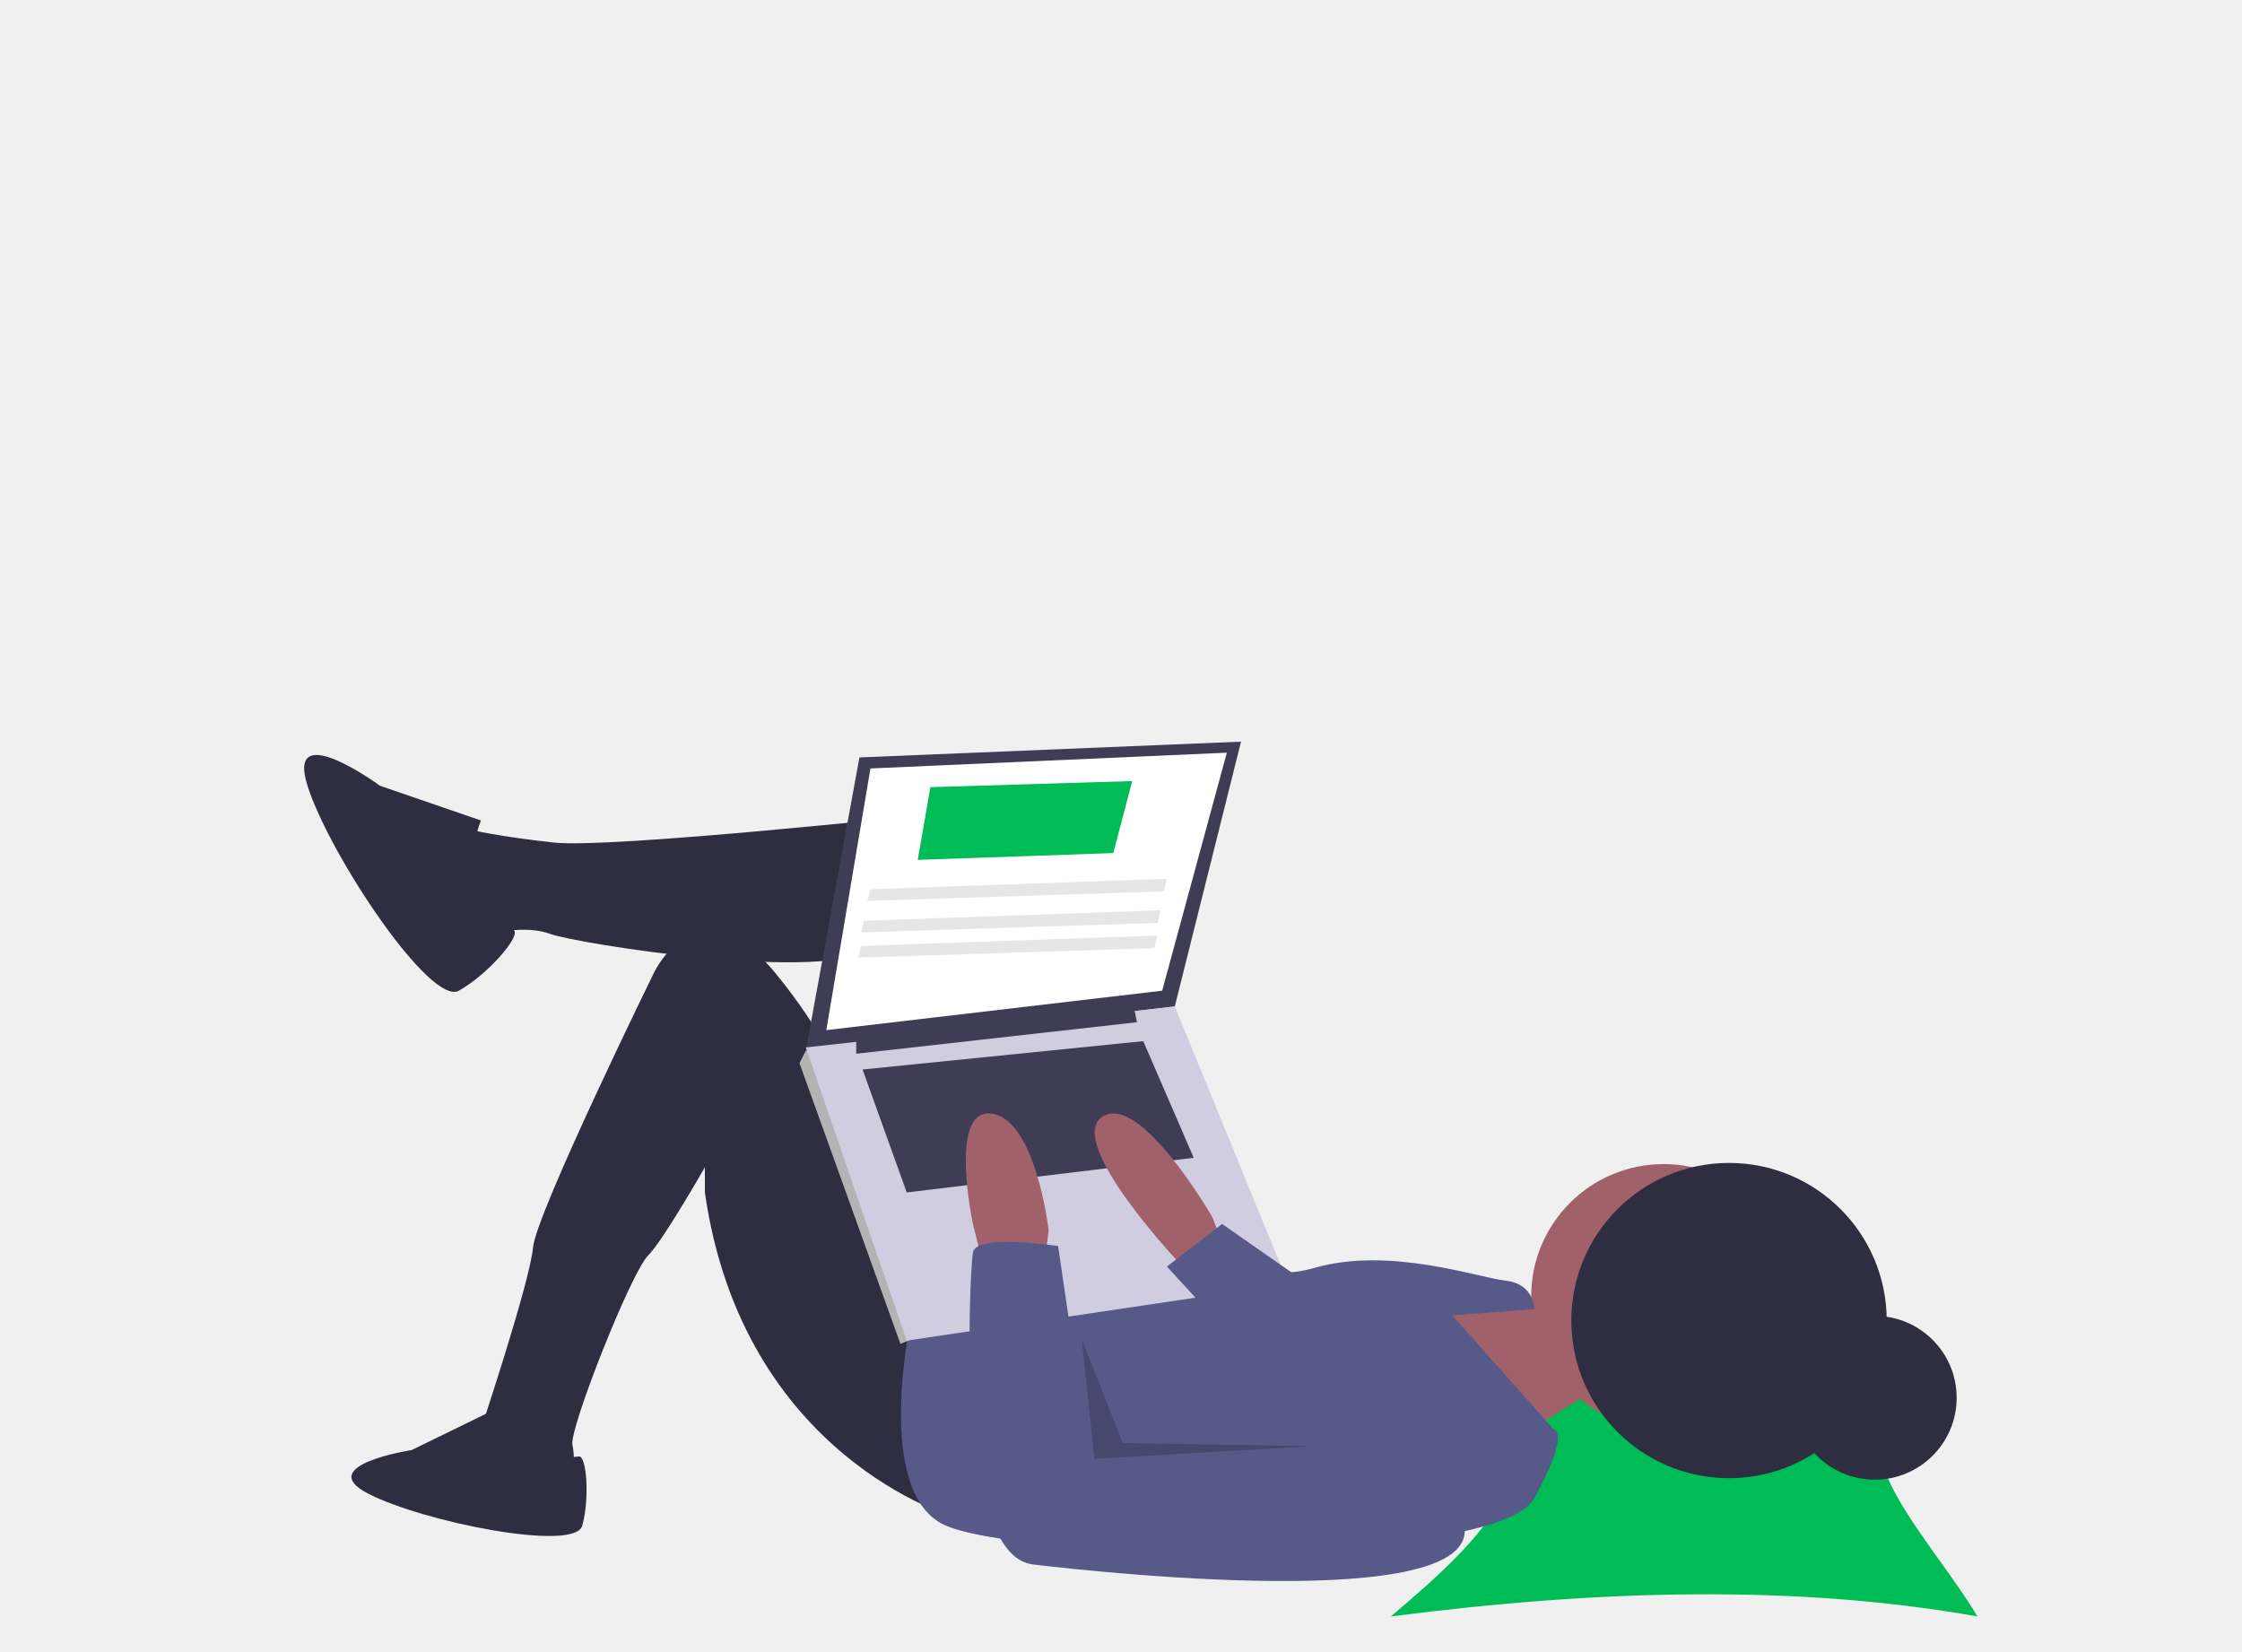
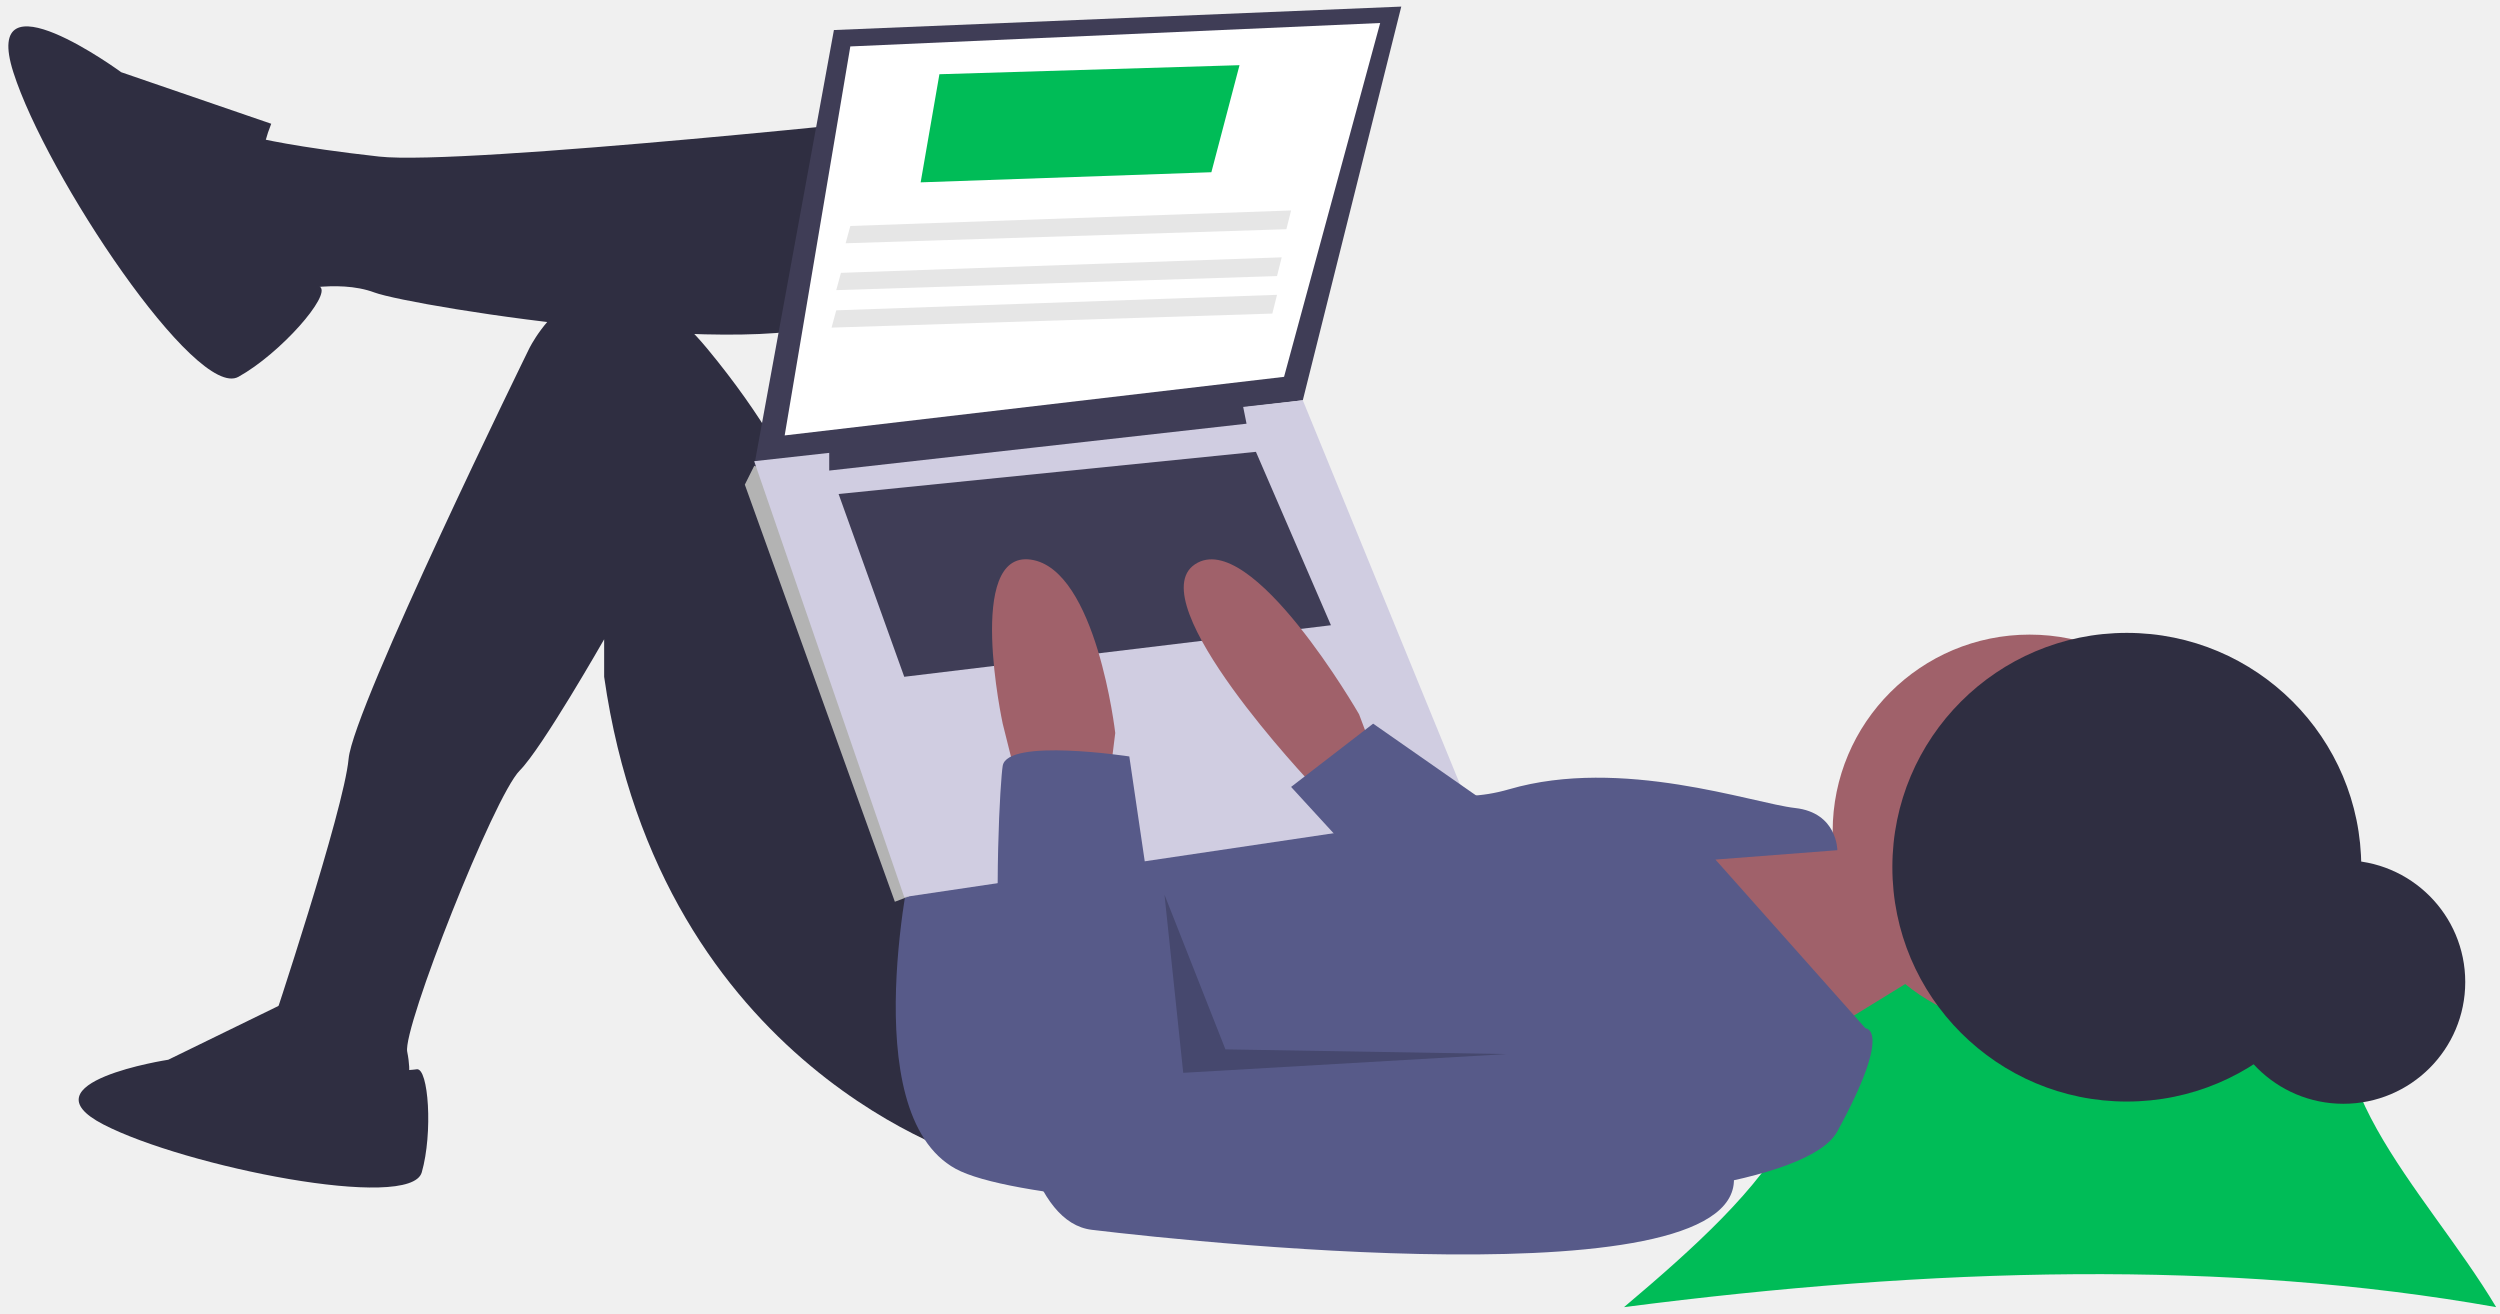
- <svg xmlns="http://www.w3.org/2000/svg" width="368" height="271" viewBox="0 0 368 271" fill="none">
-   <path d="M324.576 265.308C294.863 260.023 262.372 260.901 228.29 265.308C243.824 252.201 257.231 239.093 241.697 225.986C271.998 232.234 276.242 231.601 309.95 225.986C302.132 239.093 316.757 252.201 324.576 265.308Z" fill="#00BC57" />
-   <path d="M317.328 259.716C292.089 255.497 264.489 256.199 235.537 259.716C248.733 249.254 260.122 238.791 246.926 228.328C272.666 233.315 276.271 232.811 304.904 228.328C298.263 238.791 310.687 249.254 317.328 259.716Z" fill="#00BC57" />
-   <path d="M307.715 242.858C315.142 242.858 321.163 236.84 321.163 229.417C321.163 221.993 315.142 215.975 307.715 215.975C300.288 215.975 294.267 221.993 294.267 229.417C294.267 236.84 300.288 242.858 307.715 242.858Z" fill="#2F2E41" />
-   <path d="M246.667 213.826L255.985 215.379L260.644 228.831L247.185 237.11L231.655 213.826H246.149H246.667Z" fill="#A0616A" />
-   <path d="M273.068 234.523C285.076 234.523 294.81 224.793 294.81 212.792C294.81 200.79 285.076 191.061 273.068 191.061C261.06 191.061 251.326 200.79 251.326 212.792C251.326 224.793 261.06 234.523 273.068 234.523Z" fill="#A0616A" />
-   <path d="M152.97 133.628C152.97 133.628 100.168 139.32 90.85 138.285C81.532 137.25 77.391 136.215 77.391 136.215C77.391 136.215 71.179 144.494 74.285 148.116C76.024 150.203 78.129 151.956 80.497 153.29C80.497 153.29 86.191 151.738 90.332 153.29C94.474 154.842 136.405 161.568 143.652 155.359C150.899 149.151 152.97 133.628 152.97 133.628Z" fill="#2F2E41" />
-   <path d="M156.593 249.01C156.593 249.01 121.91 239.179 115.698 195.717V191.578C115.698 191.578 108.836 203.611 106.38 206.065C103.533 208.911 93.438 234.523 93.956 237.11C94.474 239.697 93.956 240.732 93.956 240.732L78.944 239.179V234.523C78.944 234.523 86.968 210.463 87.485 204.772C88.003 199.08 107.415 159.499 107.415 159.499C107.415 159.499 114.663 144.494 127.087 159.499C139.511 174.504 140.546 184.852 140.546 184.852L156.593 215.896L156.593 249.01Z" fill="#2F2E41" />
-   <path d="M78.944 134.663L62.379 128.972C62.379 128.972 46.849 117.589 50.472 128.972C54.096 140.355 70.661 165.19 75.32 162.603C79.979 160.016 85.582 153.595 84.334 152.666C83.085 151.738 74.802 145.011 78.944 134.663Z" fill="#2F2E41" />
-   <path d="M80.946 231.468L67.574 237.996C67.574 237.996 51.403 240.482 60.421 245.145C69.44 249.807 94.318 254.78 95.562 250.429C96.806 246.077 96.313 238.855 95.004 239.047C93.696 239.239 84.678 240.171 80.946 231.468Z" fill="#2F2E41" />
-   <path d="M149.864 214.861C149.864 214.861 143.134 243.836 154.523 250.045C165.911 256.254 245.632 257.289 251.844 245.906C258.056 234.523 254.95 234.523 254.95 234.523L238.384 215.896L251.844 214.861C251.844 214.861 251.844 210.722 247.185 210.205C242.526 209.687 228.031 204.513 215.607 208.135C203.183 211.757 195.936 200.891 195.936 200.891L149.864 214.861Z" fill="#575A89" />
-   <path d="M141.064 124.315L132.263 172.434L192.83 165.19L203.701 121.728L141.064 124.315Z" fill="#3F3D56" />
-   <path d="M142.876 126.126L135.628 169.071L190.759 162.603L201.371 123.539L142.876 126.126Z" fill="white" />
-   <path d="M134.334 172.951L132.263 172.434L131.228 174.503L147.793 220.553L149.351 219.958L149.864 216.931L134.334 172.951Z" fill="#B3B3B3" />
-   <path d="M132.263 171.916L148.828 220.035L211.466 210.722L192.83 165.19L132.263 171.916Z" fill="#D0CDE1" />
-   <path d="M140.546 170.364V172.951L186.618 167.777L186.1 165.19L140.546 170.364Z" fill="#3F3D56" />
-   <path d="M141.581 175.538L148.829 195.717L195.936 190.026L187.654 170.882L141.581 175.538Z" fill="#3F3D56" />
-   <path d="M200.595 203.996L199.042 199.857C199.042 199.857 187.136 179.16 180.924 183.299C174.712 187.439 193.865 207.618 193.865 207.618H200.077L200.595 203.996Z" fill="#A0616A" />
-   <path d="M161.252 207.1L159.699 200.891C159.699 200.891 155.558 181.747 162.805 182.782C170.053 183.817 172.123 201.926 172.123 201.926L171.606 206.065L161.252 207.1Z" fill="#A0616A" />
-   <path d="M173.676 204.513C173.676 204.513 160.217 202.443 159.699 205.548C159.182 208.652 156.593 255.219 169.535 256.771C182.477 258.324 246.667 265.05 239.937 249.01C233.208 232.971 222.855 235.04 222.855 235.04L178.853 239.697L173.676 204.513Z" fill="#575A89" />
-   <path d="M214.313 210.463L200.595 200.891L191.536 207.876L202.925 220.294L214.313 210.463Z" fill="#575A89" />
-   <path opacity="0.2" d="M177.559 219.777L179.629 239.438L215.348 237.369L184.288 236.851L177.559 219.777Z" fill="black" />
-   <path d="M283.8 242.611C298.095 242.611 309.684 231.028 309.684 216.74C309.684 202.452 298.095 190.87 283.8 190.87C269.505 190.87 257.917 202.452 257.917 216.74C257.917 231.028 269.505 242.611 283.8 242.611Z" fill="#2F2E41" />
-   <path d="M150.64 141.131L182.736 140.014L185.842 128.196L152.711 129.195L150.64 141.131Z" fill="#00BC57" />
-   <path d="M142.358 147.857L191.018 146.305L191.536 144.235L142.876 145.948L142.358 147.857Z" fill="#E6E6E6" />
-   <path d="M141.322 153.031L189.983 151.479L190.501 149.409L141.84 151.122L141.322 153.031Z" fill="#E6E6E6" />
-   <path d="M140.805 157.17L189.465 155.618L189.983 153.548L141.322 155.26L140.805 157.17Z" fill="#E6E6E6" />
+ <svg xmlns="http://www.w3.org/2000/svg" width="276" height="145" viewBox="0 0 276 145" fill="none">
+   <path d="M275.576 144.308C245.863 139.023 213.372 139.901 179.29 144.308C194.824 131.201 208.231 118.093 192.697 104.986C222.998 111.234 227.242 110.601 260.95 104.986C253.132 118.093 267.757 131.201 275.576 144.308Z" fill="#00BC57" />
+   <path d="M268.328 138.716C243.089 134.497 215.489 135.199 186.537 138.716C199.733 128.254 211.122 117.791 197.926 107.328C223.666 112.315 227.271 111.811 255.904 107.328C249.263 117.791 261.687 128.254 268.328 138.716Z" fill="#00BC57" />
+   <path d="M258.715 121.858C266.142 121.858 272.163 115.84 272.163 108.417C272.163 100.993 266.142 94.975 258.715 94.975C251.288 94.975 245.267 100.993 245.267 108.417C245.267 115.84 251.288 121.858 258.715 121.858Z" fill="#2F2E41" />
+   <path d="M197.667 92.826L206.985 94.379L211.644 107.831L198.185 116.11L182.655 92.826H197.149H197.667Z" fill="#A0616A" />
+   <path d="M224.068 113.523C236.076 113.523 245.81 103.793 245.81 91.792C245.81 79.79 236.076 70.061 224.068 70.061C212.06 70.061 202.326 79.79 202.326 91.792C202.326 103.793 212.06 113.523 224.068 113.523Z" fill="#A0616A" />
+   <path d="M103.97 12.628C103.97 12.628 51.168 18.32 41.85 17.285C32.532 16.25 28.391 15.215 28.391 15.215C28.391 15.215 22.179 23.494 25.285 27.116C27.024 29.203 29.129 30.956 31.497 32.29C31.497 32.29 37.191 30.738 41.333 32.29C45.474 33.842 87.405 40.568 94.652 34.359C101.899 28.151 103.97 12.628 103.97 12.628Z" fill="#2F2E41" />
+   <path d="M107.593 128.01C107.593 128.01 72.91 118.179 66.698 74.717V70.578C66.698 70.578 59.836 82.611 57.38 85.065C54.533 87.911 44.438 113.523 44.956 116.11C45.474 118.697 44.956 119.732 44.956 119.732L29.944 118.179V113.523C29.944 113.523 37.968 89.463 38.485 83.772C39.003 78.08 58.415 38.499 58.415 38.499C58.415 38.499 65.663 23.494 78.087 38.499C90.511 53.504 91.546 63.852 91.546 63.852L107.593 94.896V128.01Z" fill="#2F2E41" />
+   <path d="M29.944 13.663L13.379 7.972C13.379 7.972 -2.151 -3.411 1.472 7.972C5.096 19.355 21.661 44.19 26.32 41.603C30.979 39.016 36.582 32.595 35.334 31.666C34.085 30.738 25.802 24.011 29.944 13.663Z" fill="#2F2E41" />
+   <path d="M31.946 110.468L18.574 116.996C18.574 116.996 2.403 119.482 11.421 124.145C20.44 128.807 45.318 133.78 46.562 129.429C47.806 125.077 47.313 117.855 46.005 118.047C44.696 118.239 35.678 119.171 31.946 110.468Z" fill="#2F2E41" />
+   <path d="M100.864 93.861C100.864 93.861 94.134 122.836 105.523 129.045C116.911 135.254 196.632 136.289 202.844 124.906C209.056 113.523 205.95 113.523 205.95 113.523L189.384 94.896L202.844 93.861C202.844 93.861 202.844 89.722 198.185 89.205C193.526 88.687 179.031 83.513 166.607 87.135C154.183 90.757 146.936 79.891 146.936 79.891L100.864 93.861Z" fill="#575A89" />
+   <path d="M92.064 3.315L83.263 51.434L143.83 44.19L154.701 0.728L92.064 3.315Z" fill="#3F3D56" />
+   <path d="M93.876 5.126L86.628 48.071L141.759 41.603L152.371 2.539L93.876 5.126Z" fill="white" />
+   <path d="M85.334 51.951L83.263 51.434L82.228 53.503L98.793 99.553L100.351 98.958L100.864 95.931L85.334 51.951Z" fill="#B3B3B3" />
+   <path d="M83.263 50.916L99.828 99.035L162.466 89.722L143.83 44.19L83.263 50.916Z" fill="#D0CDE1" />
+   <path d="M91.546 49.364V51.951L137.618 46.777L137.1 44.19L91.546 49.364Z" fill="#3F3D56" />
+   <path d="M92.581 54.538L99.829 74.717L146.936 69.026L138.654 49.882L92.581 54.538Z" fill="#3F3D56" />
+   <path d="M151.595 82.996L150.042 78.857C150.042 78.857 138.136 58.16 131.924 62.299C125.712 66.439 144.865 86.618 144.865 86.618H151.077L151.595 82.996Z" fill="#A0616A" />
+   <path d="M112.252 86.1L110.699 79.891C110.699 79.891 106.558 60.747 113.805 61.782C121.053 62.817 123.123 80.926 123.123 80.926L122.606 85.065L112.252 86.1Z" fill="#A0616A" />
+   <path d="M124.676 83.513C124.676 83.513 111.217 81.443 110.699 84.548C110.182 87.652 107.593 134.219 120.535 135.771C133.477 137.324 197.667 144.05 190.937 128.01C184.208 111.971 173.855 114.04 173.855 114.04L129.853 118.697L124.676 83.513Z" fill="#575A89" />
+   <path d="M165.313 89.463L151.595 79.891L142.536 86.876L153.925 99.294L165.313 89.463Z" fill="#575A89" />
+   <path opacity="0.2" d="M128.559 98.777L130.629 118.438L166.348 116.369L135.288 115.851L128.559 98.777Z" fill="black" />
+   <path d="M234.8 121.611C249.095 121.611 260.684 110.028 260.684 95.74C260.684 81.452 249.095 69.87 234.8 69.87C220.505 69.87 208.917 81.452 208.917 95.74C208.917 110.028 220.505 121.611 234.8 121.611Z" fill="#2F2E41" />
+   <path d="M101.64 20.131L133.736 19.014L136.842 7.196L103.711 8.195L101.64 20.131Z" fill="#00BC57" />
+   <path d="M93.358 26.857L142.018 25.305L142.536 23.235L93.876 24.948L93.358 26.857Z" fill="#E6E6E6" />
+   <path d="M92.322 32.031L140.983 30.479L141.501 28.409L92.84 30.122L92.322 32.031Z" fill="#E6E6E6" />
+   <path d="M91.805 36.17L140.465 34.618L140.983 32.548L92.322 34.26L91.805 36.17Z" fill="#E6E6E6" />
</svg>
